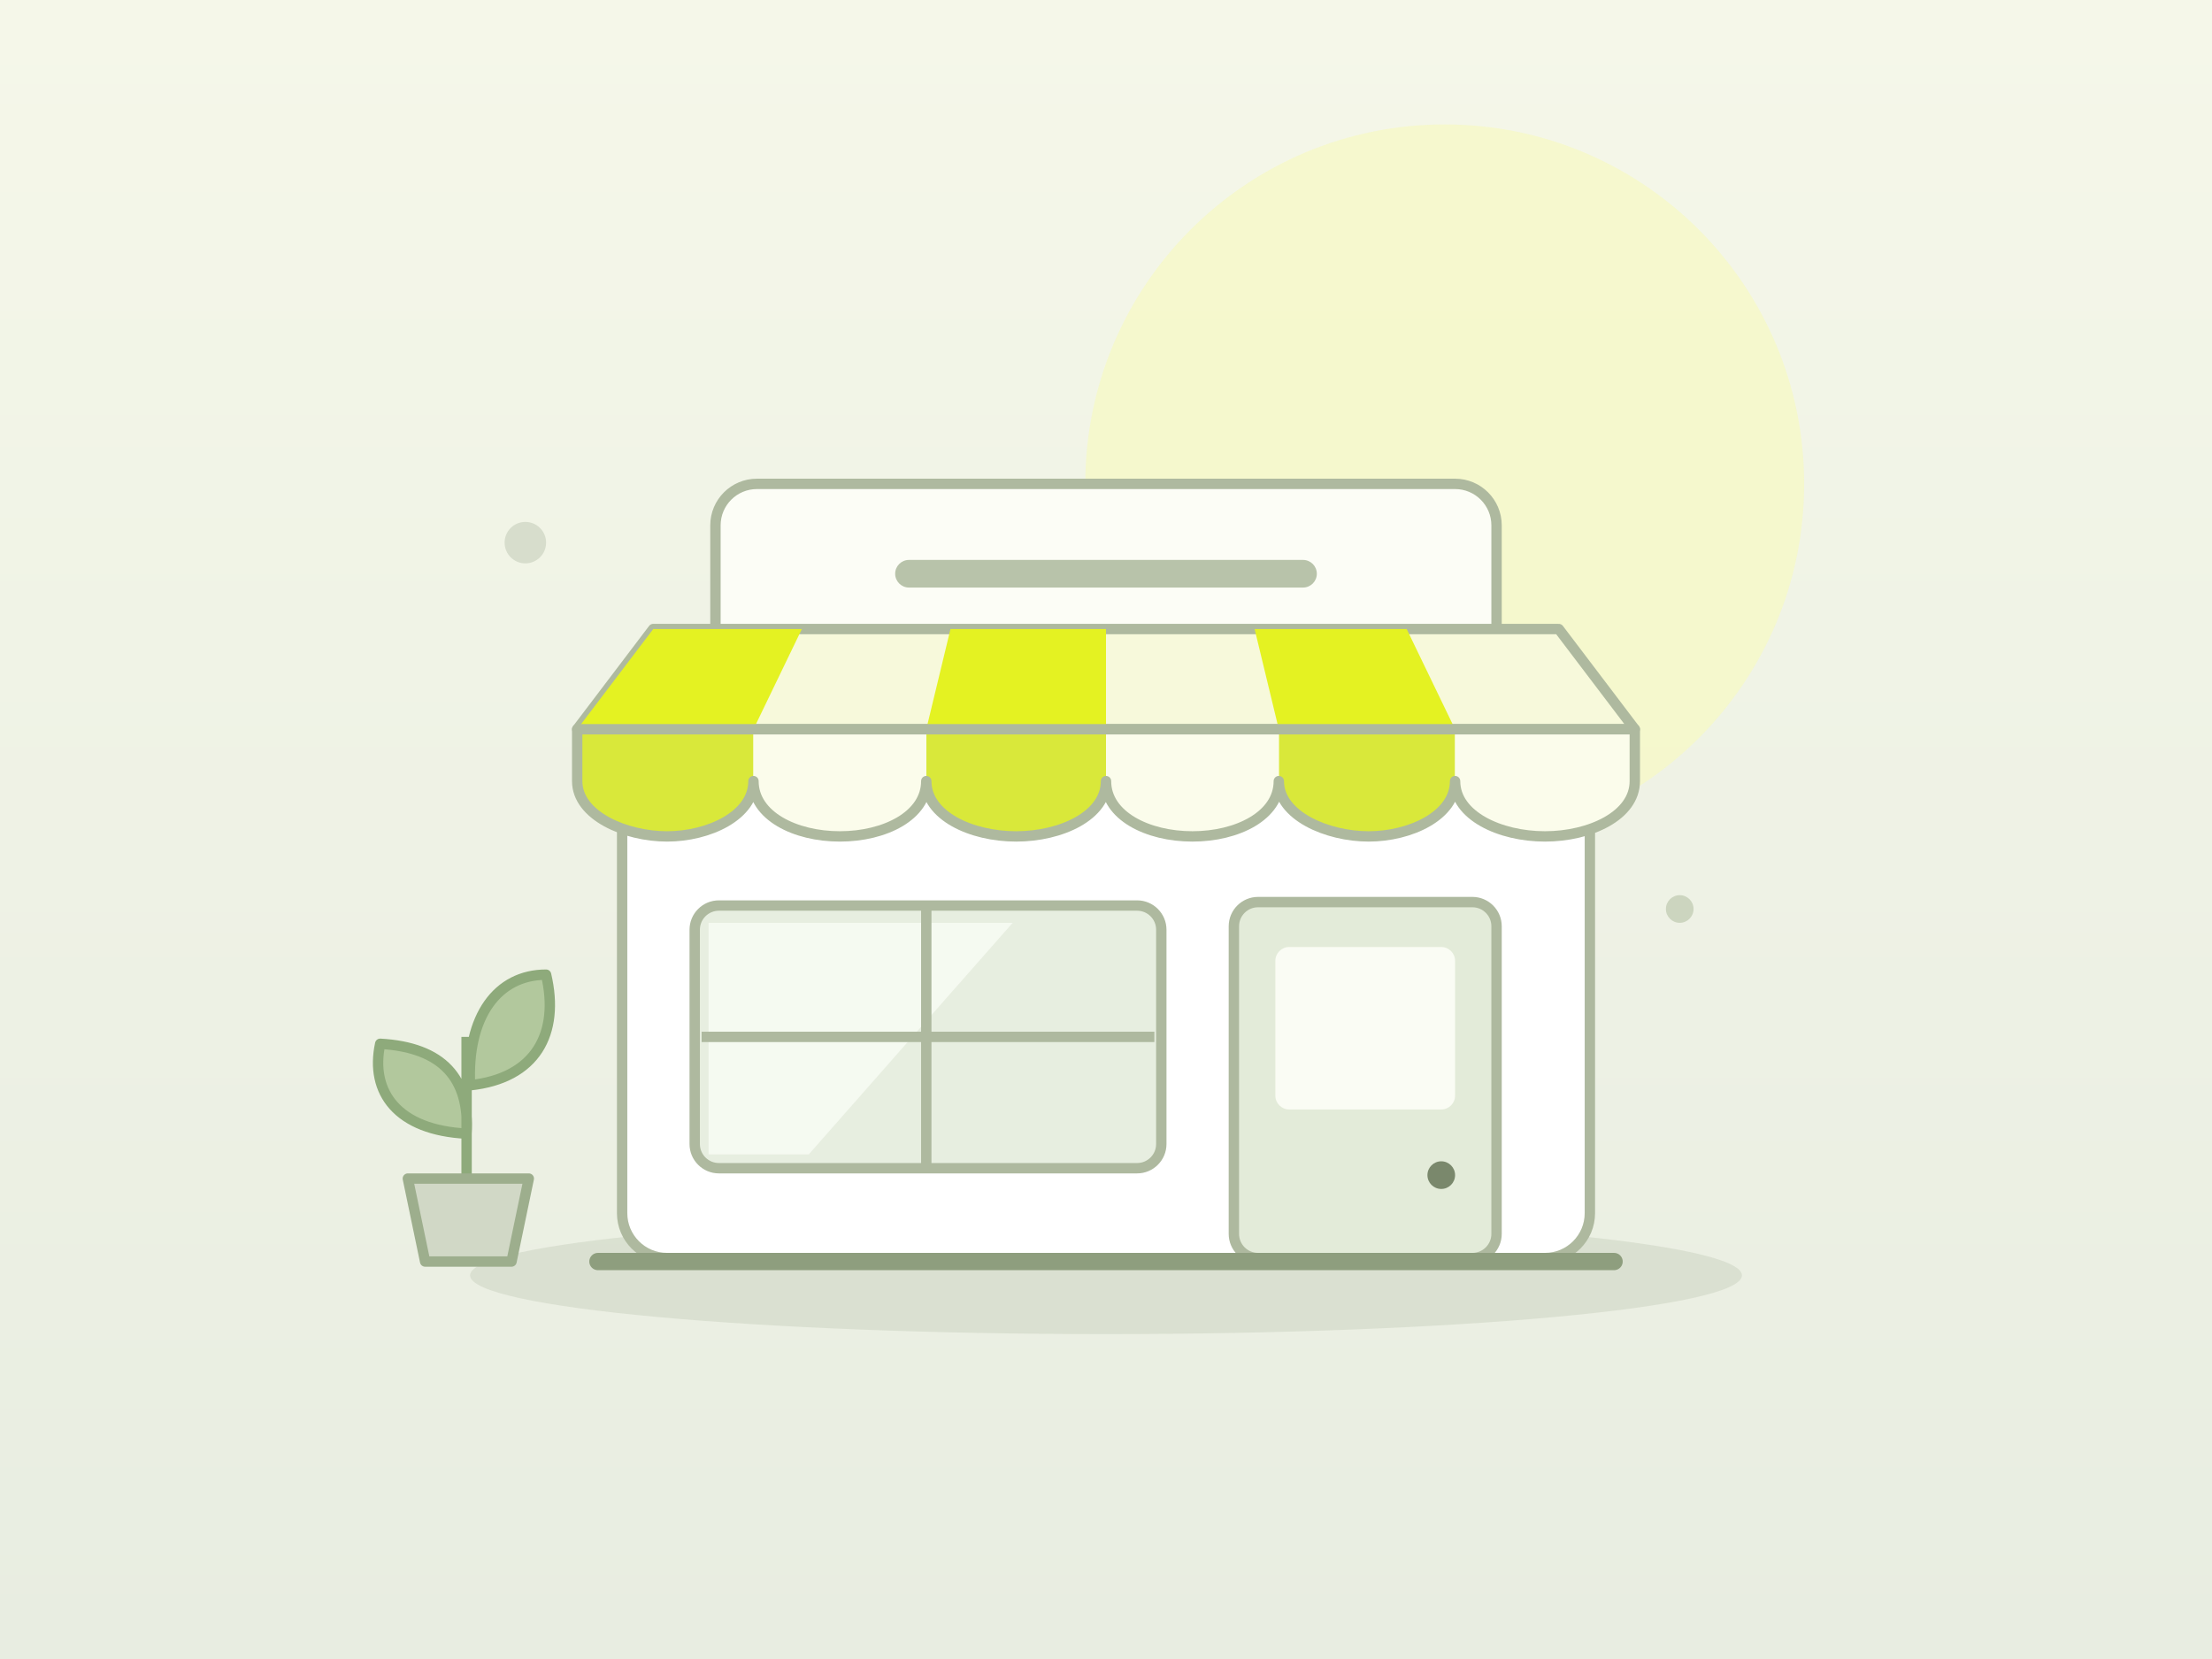
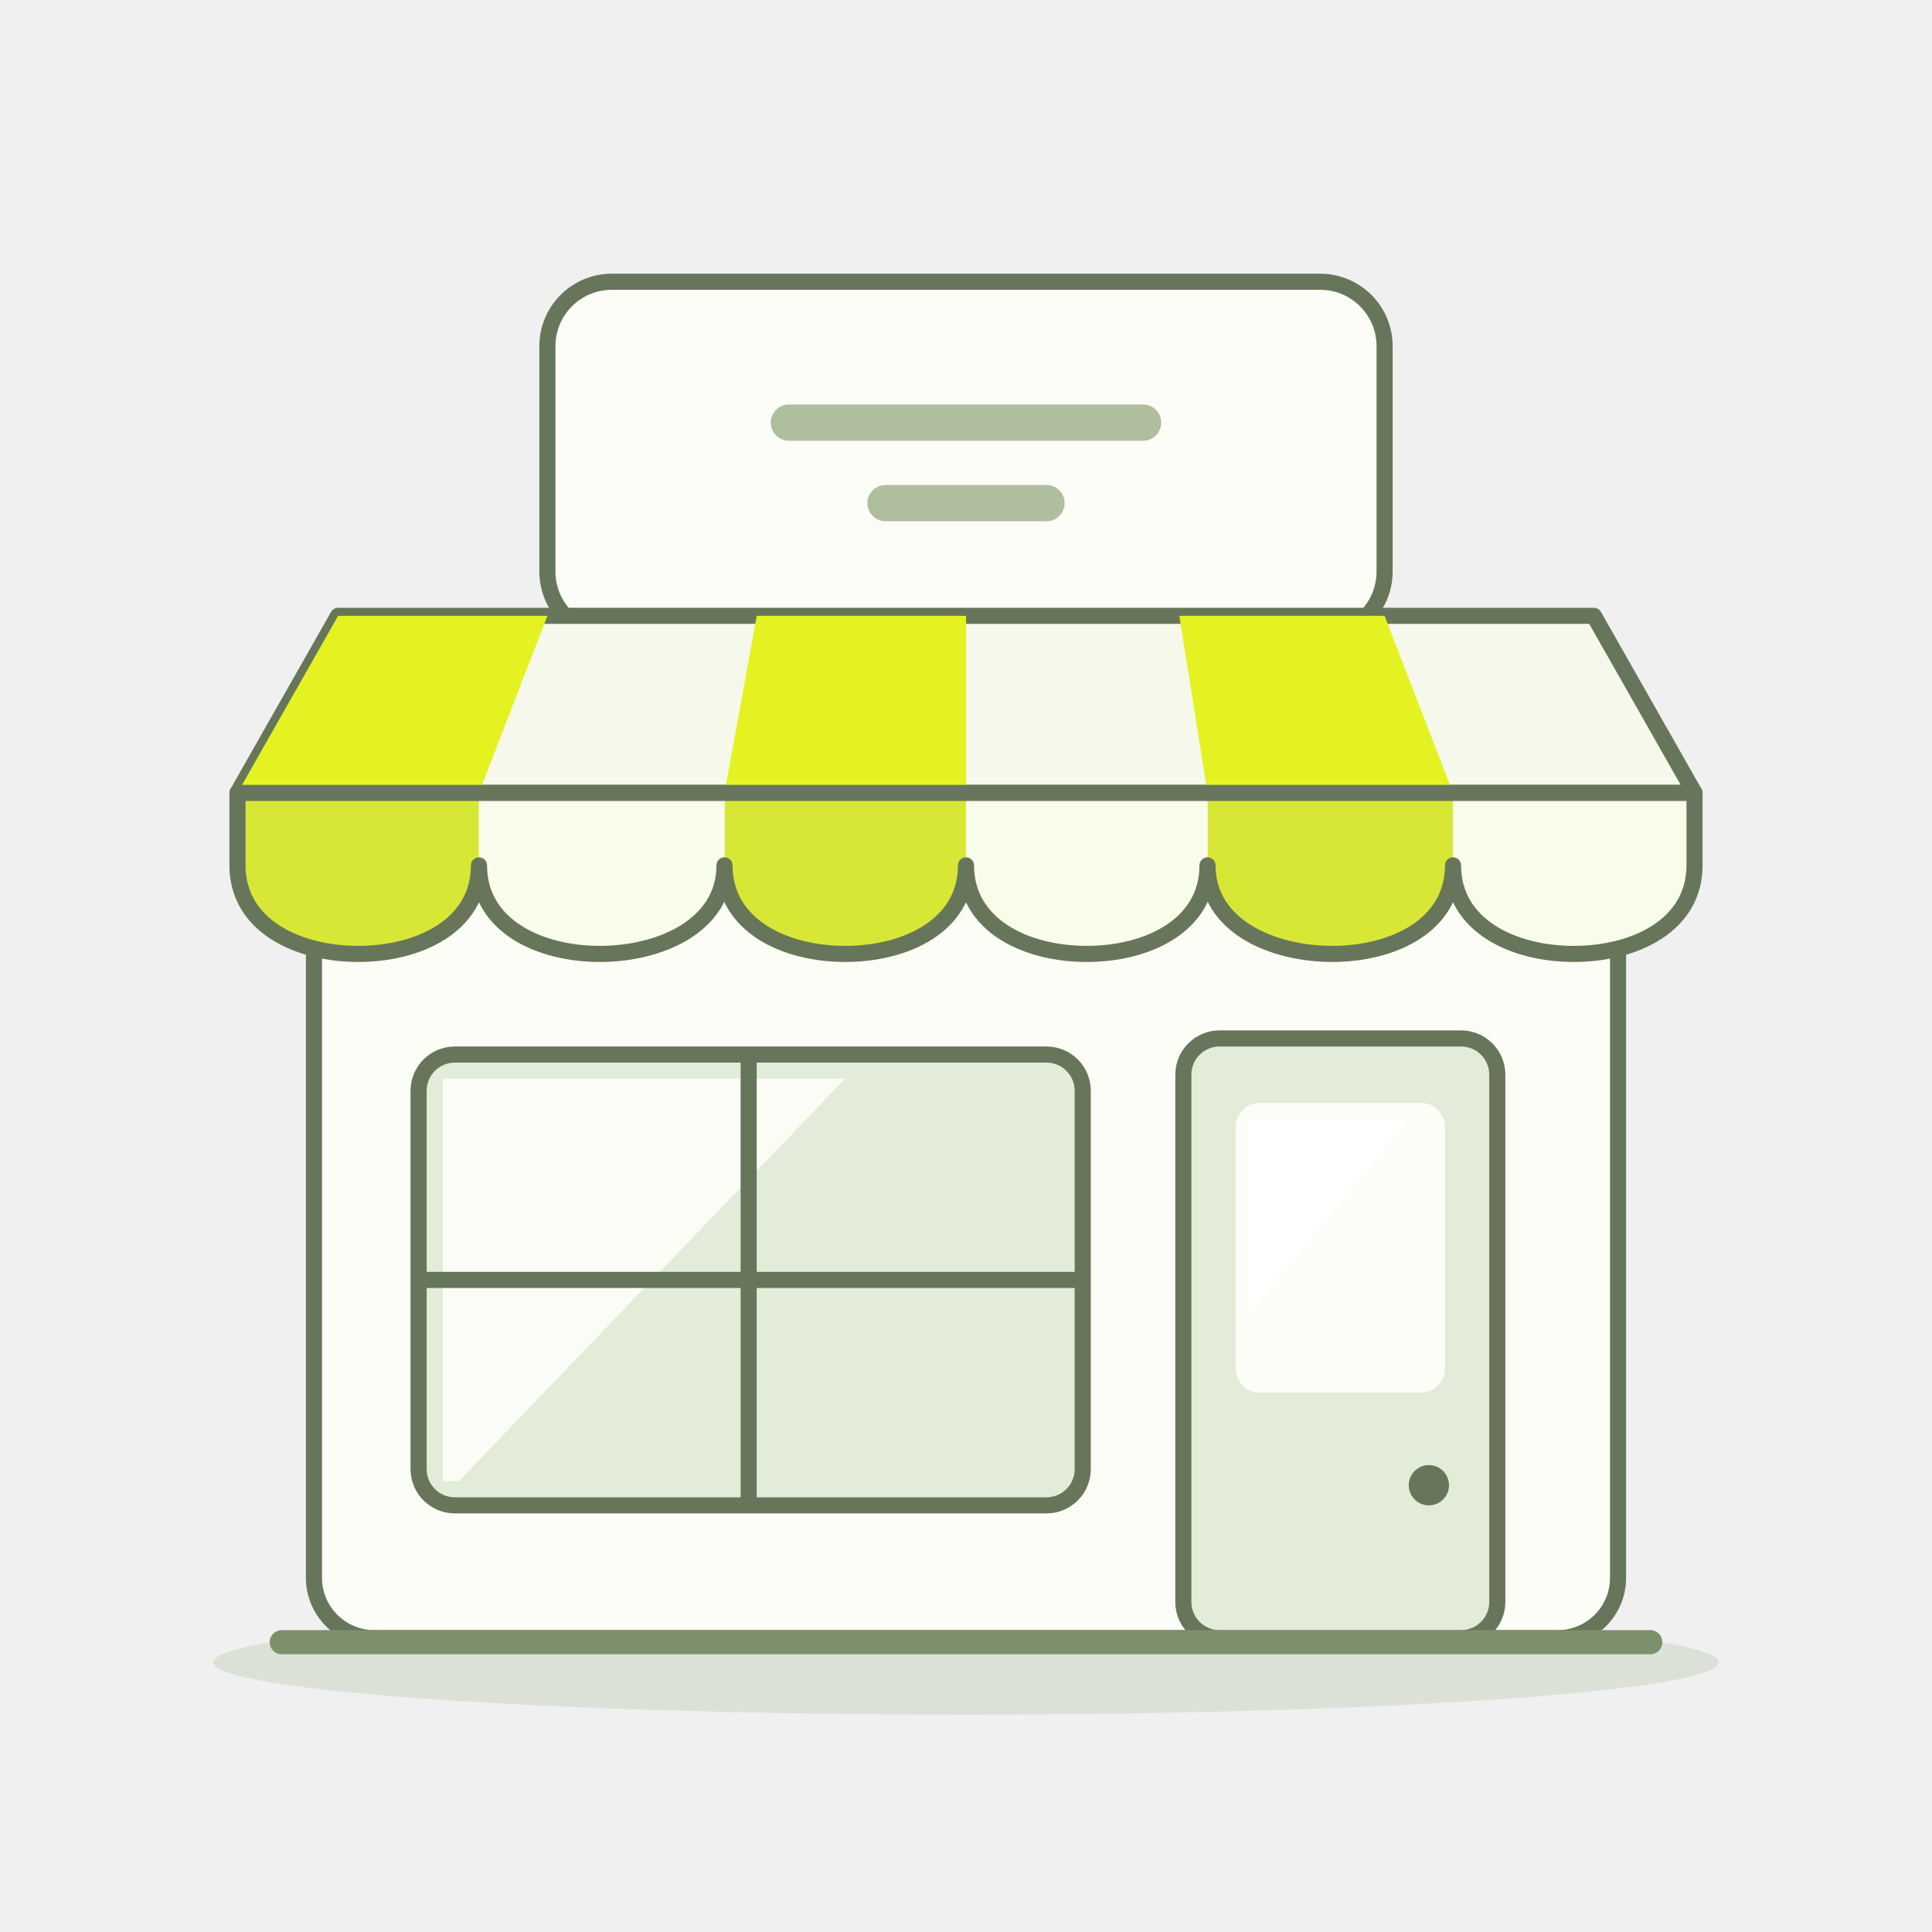
- <svg xmlns="http://www.w3.org/2000/svg" width="640" height="480" viewBox="0 0 640 480">
-   <defs>
-     <linearGradient id="paper" x2="0" y2="1">
-       <stop stop-color="#F5F7E9" />
-       <stop offset="1" stop-color="#E8EDE1" />
-     </linearGradient>
-   </defs>
-   <path fill="url(#paper)" d="M0 0h640v480H0z" />
-   <circle cx="418" cy="140" r="104" fill="#F6F9C4" opacity=".72" />
-   <circle cx="152" cy="157" r="6" fill="#D7DDCC" />
-   <circle cx="486" cy="263" r="4" fill="#CCD5BF" />
-   <ellipse cx="320" cy="369" rx="184" ry="17" fill="#C6CEBB" opacity=".45" />
-   <rect x="180" y="196" width="280" height="168" rx="13" fill="#FFF" stroke="#AEB99F" stroke-width="3" />
-   <rect x="207" y="140" width="226" height="53" rx="12" fill="#FCFDF6" stroke="#AEB99F" stroke-width="3" />
-   <rect x="259" y="162" width="122" height="8" rx="4" fill="#B8C3AA" />
-   <path d="m189 182-22 29h306l-22-29z" fill="#F7F9DB" stroke="#AEB99F" stroke-width="3" stroke-linejoin="round" />
-   <path d="m189 182-22 29h51l14-29zm86 0-7 29h52v-29zm88 0 7 29h51l-14-29z" fill="#E4F222" />
-   <path d="M167 211h51v15c0 10-13 16-25 16s-26-6-26-16zm101 0h52v15c0 10-13 16-26 16s-26-6-26-16zm102 0h51v15c0 10-13 16-25 16s-26-6-26-16z" fill="#D9E83A" />
-   <path d="M218 211h50v15c0 10-12 16-25 16s-25-6-25-16zm102 0h50v15c0 10-12 16-25 16s-25-6-25-16zm101 0h52v15c0 10-13 16-26 16s-26-6-26-16z" fill="#FBFCEB" />
-   <path d="M167 211v15c0 10 14 16 26 16s25-6 25-16c0 10 12 16 25 16s25-6 25-16c0 10 13 16 26 16s26-6 26-16c0 10 12 16 25 16s25-6 25-16c0 10 14 16 26 16s25-6 25-16c0 10 13 16 26 16s26-6 26-16v-15z" fill="none" stroke="#AEB99F" stroke-width="3" stroke-linejoin="round" />
-   <rect x="201" y="262" width="135" height="76" rx="7" fill="#E7EEE0" stroke="#AEB99F" stroke-width="3" />
-   <path d="m205 267 88 0-59 67h-29z" fill="#F9FCF5" opacity=".8" />
-   <path d="M268 263v74m-65-37h131" stroke="#AEB99F" stroke-width="3" />
-   <rect x="357" y="261" width="76" height="103" rx="7" fill="#E3EBD9" stroke="#AEB99F" stroke-width="3" />
-   <rect x="369" y="274" width="52" height="47" rx="4" fill="#FAFCF4" />
-   <circle cx="417" cy="340" r="4" fill="#7A886C" />
-   <path d="M173 365h294" stroke="#8E9E7E" stroke-width="5" stroke-linecap="round" />
-   <path d="M135 343v-43m0 28c-20-1-28-12-25-26 18 1 26 10 25 26zm1-14c-1-20 8-32 22-32 4 17-3 30-22 32z" fill="#B2C89D" stroke="#8EAA7B" stroke-width="3" stroke-linejoin="round" />
-   <path d="M118 341h35l-5 24h-25z" fill="#D1D8C6" stroke="#9DAE8D" stroke-width="3" stroke-linejoin="round" />
+ <svg xmlns="http://www.w3.org/2000/svg" width="480" height="480" viewBox="0 0 480 480">
+   <ellipse cx="240" cy="413" rx="187" ry="13" fill="#B6C5A7" opacity=".34" />
+   <rect x="78" y="185" width="324" height="222" rx="15" fill="#FCFDF7" stroke="#67765A" stroke-width="4" />
+   <rect x="136" y="70" width="208" height="88" rx="16" fill="#FBFDF6" stroke="#67765A" stroke-width="4" />
+   <path d="M196 105h88m-64 20h40" stroke="#AFBE9E" stroke-width="9" stroke-linecap="round" />
+   <path d="m84 153-25 44h362l-25-44z" fill="#F5F8EB" stroke="#67765A" stroke-width="4" stroke-linejoin="round" />
+   <path d="m84 153-25 44h60l17-44zm104 0-8 44h60v-44zm105 0 7 44h61l-17-44z" fill="#E4F222" />
+   <path d="M59 197h60v18c0 15-15 22-30 22s-30-7-30-22zm121 0h60v18c0 15-15 22-30 22s-30-7-30-22zm120 0h61v18c0 15-15 22-30 22s-31-7-31-22z" fill="#D8E735" />
+   <path d="M119 197h61v18c0 15-15 22-31 22s-30-7-30-22zm121 0h60v18c0 15-15 22-30 22s-30-7-30-22zm121 0h60v18c0 15-15 22-30 22s-30-7-30-22z" fill="#FAFCEB" />
+   <path d="M59 197v18c0 15 15 22 30 22s30-7 30-22c0 15 15 22 30 22s31-7 31-22c0 15 15 22 30 22s30-7 30-22c0 15 15 22 30 22s30-7 30-22c0 15 16 22 31 22s30-7 30-22c0 15 15 22 30 22s30-7 30-22v-18z" fill="none" stroke="#67765A" stroke-width="4" stroke-linecap="round" stroke-linejoin="round" />
+   <rect x="104" y="262" width="165" height="112" rx="9" fill="#E3EBD9" stroke="#67765A" stroke-width="4" />
+   <path d="m110 268 100 0-96 100h-4z" fill="#FAFCF5" />
+   <path d="M186 264v108m-80-54h161" fill="none" stroke="#67765A" stroke-width="4" stroke-linecap="round" stroke-linejoin="round" />
+   <rect x="294" y="258" width="78" height="149" rx="9" fill="#E3EBD9" stroke="#67765A" stroke-width="4" />
+   <rect x="307" y="274" width="52" height="72" rx="6" fill="#FCFDF7" />
+   <path d="m310 278 40 0-40 49z" fill="#FFF" />
+   <circle cx="355" cy="369" r="5" fill="#67765A" />
+   <path d="M70 408h340" stroke="#7D906C" stroke-width="6" stroke-linecap="round" />
</svg>
